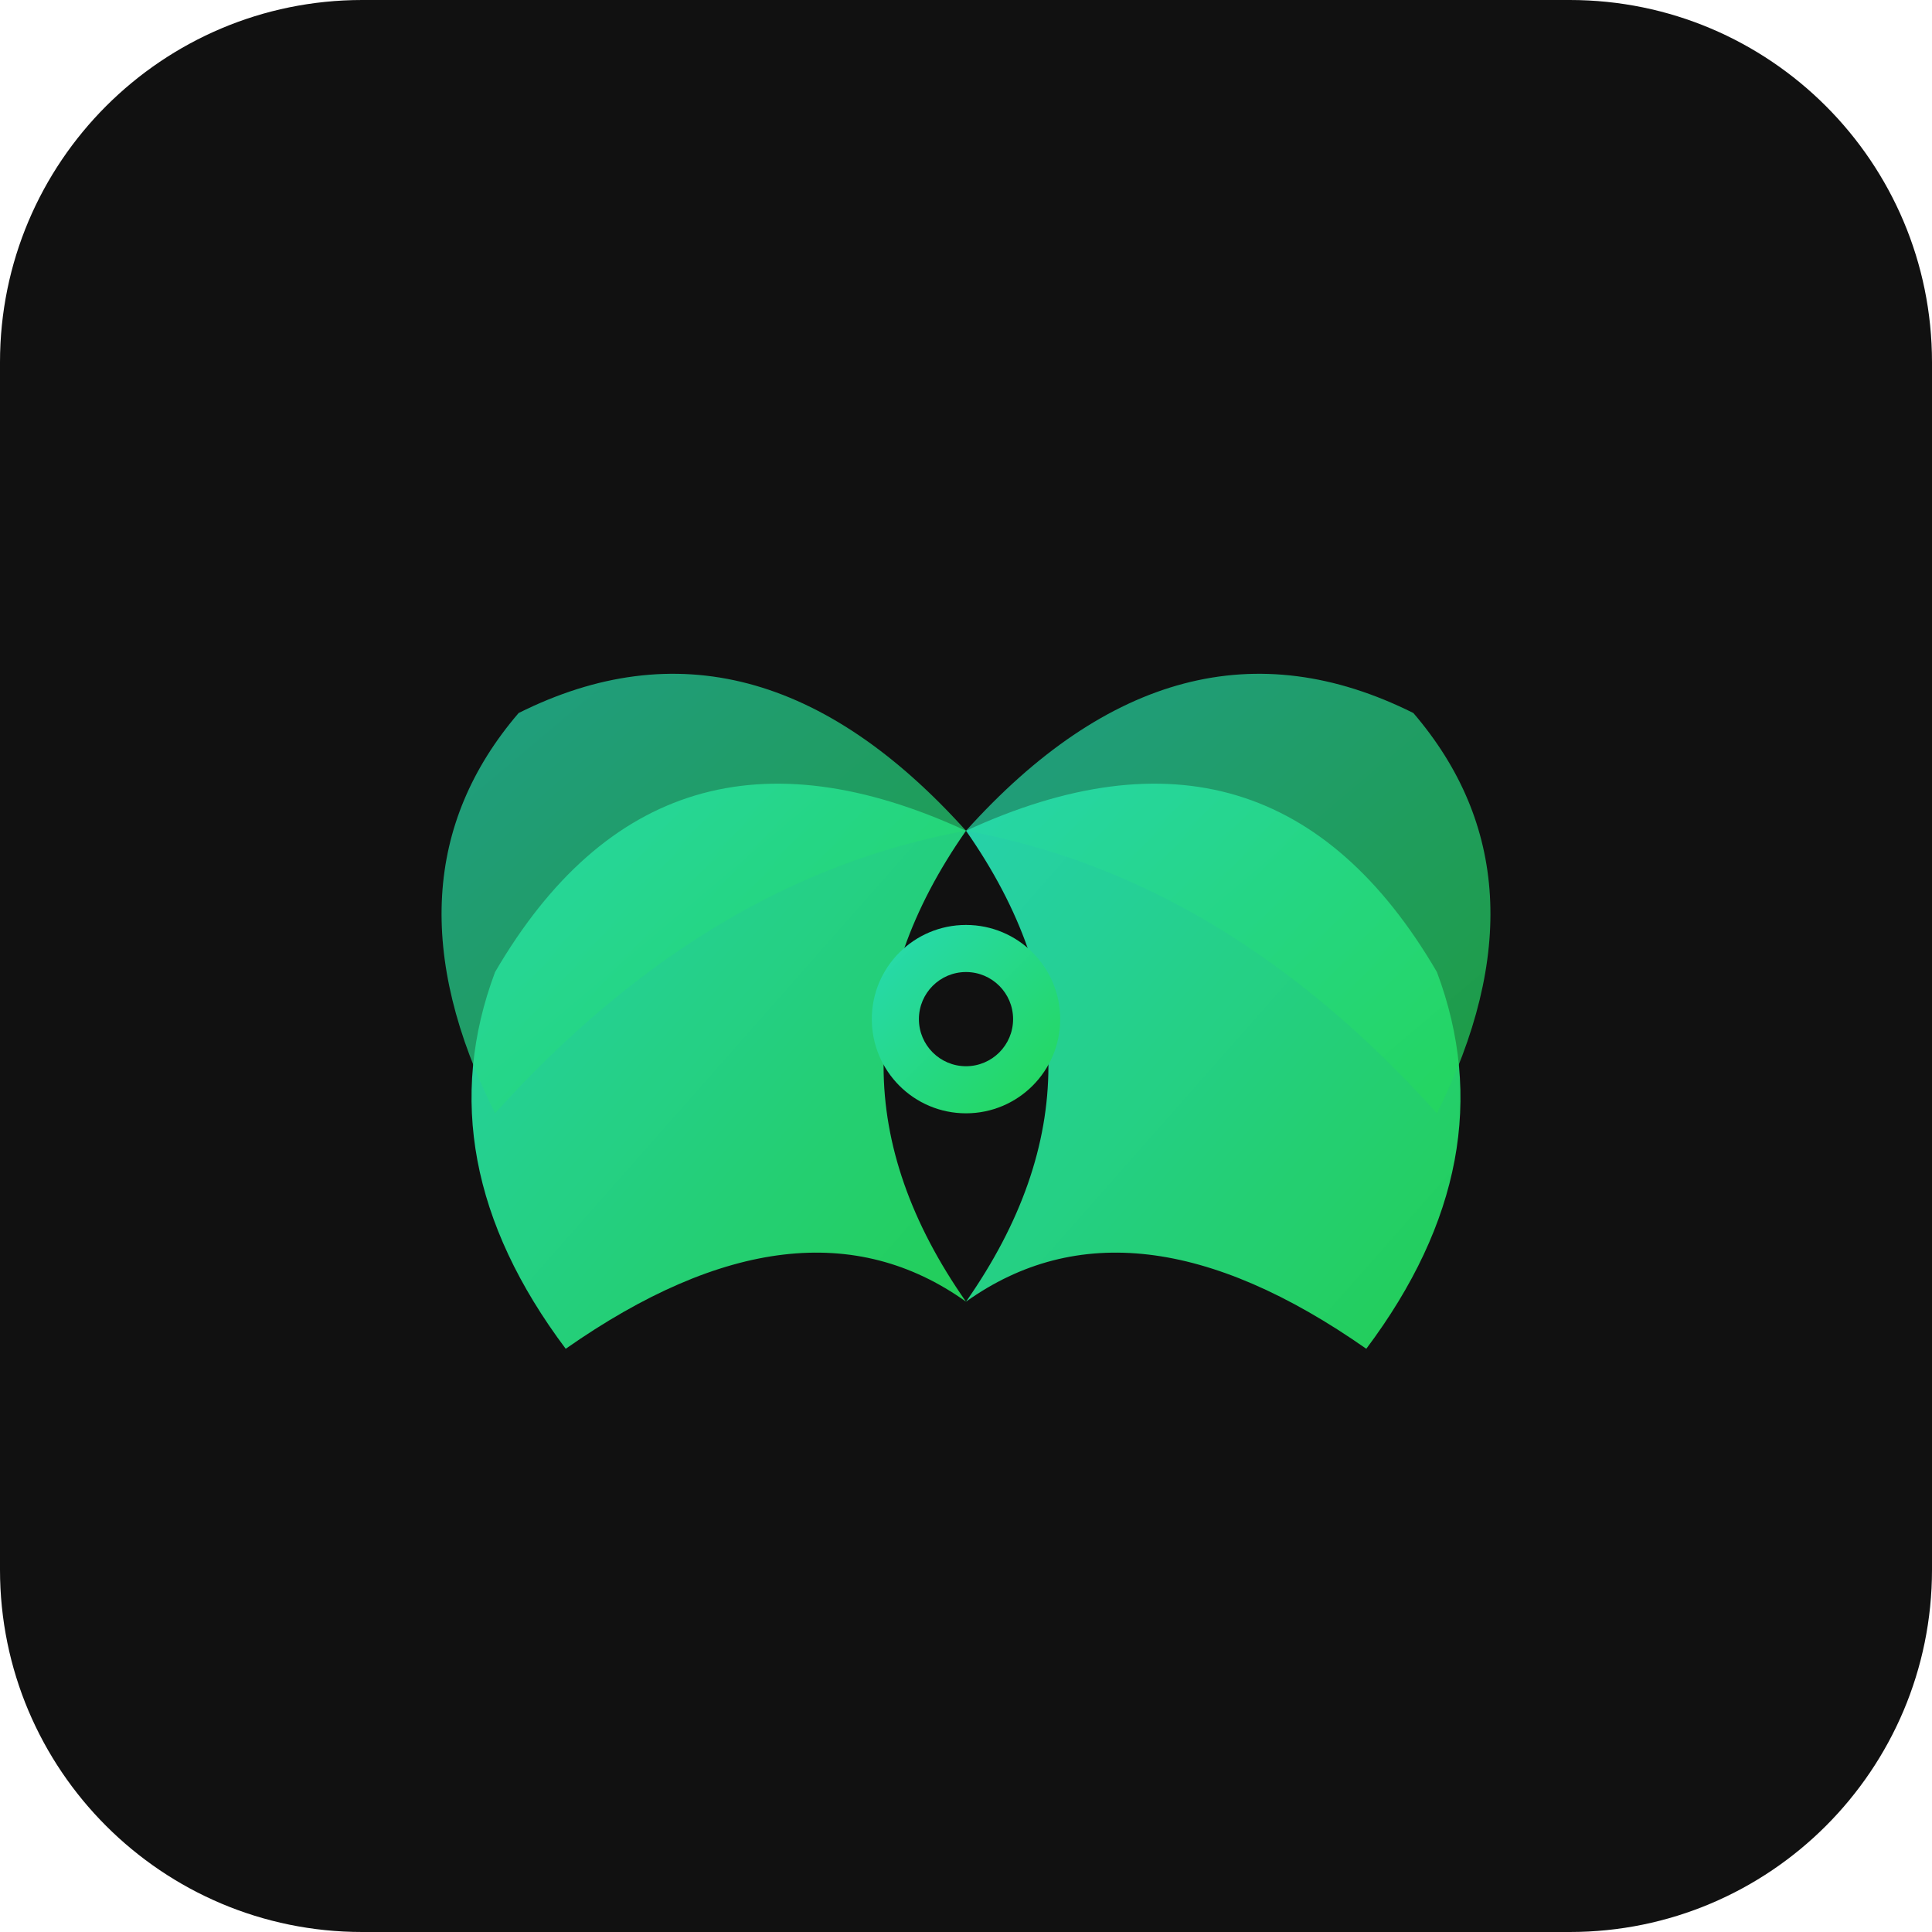
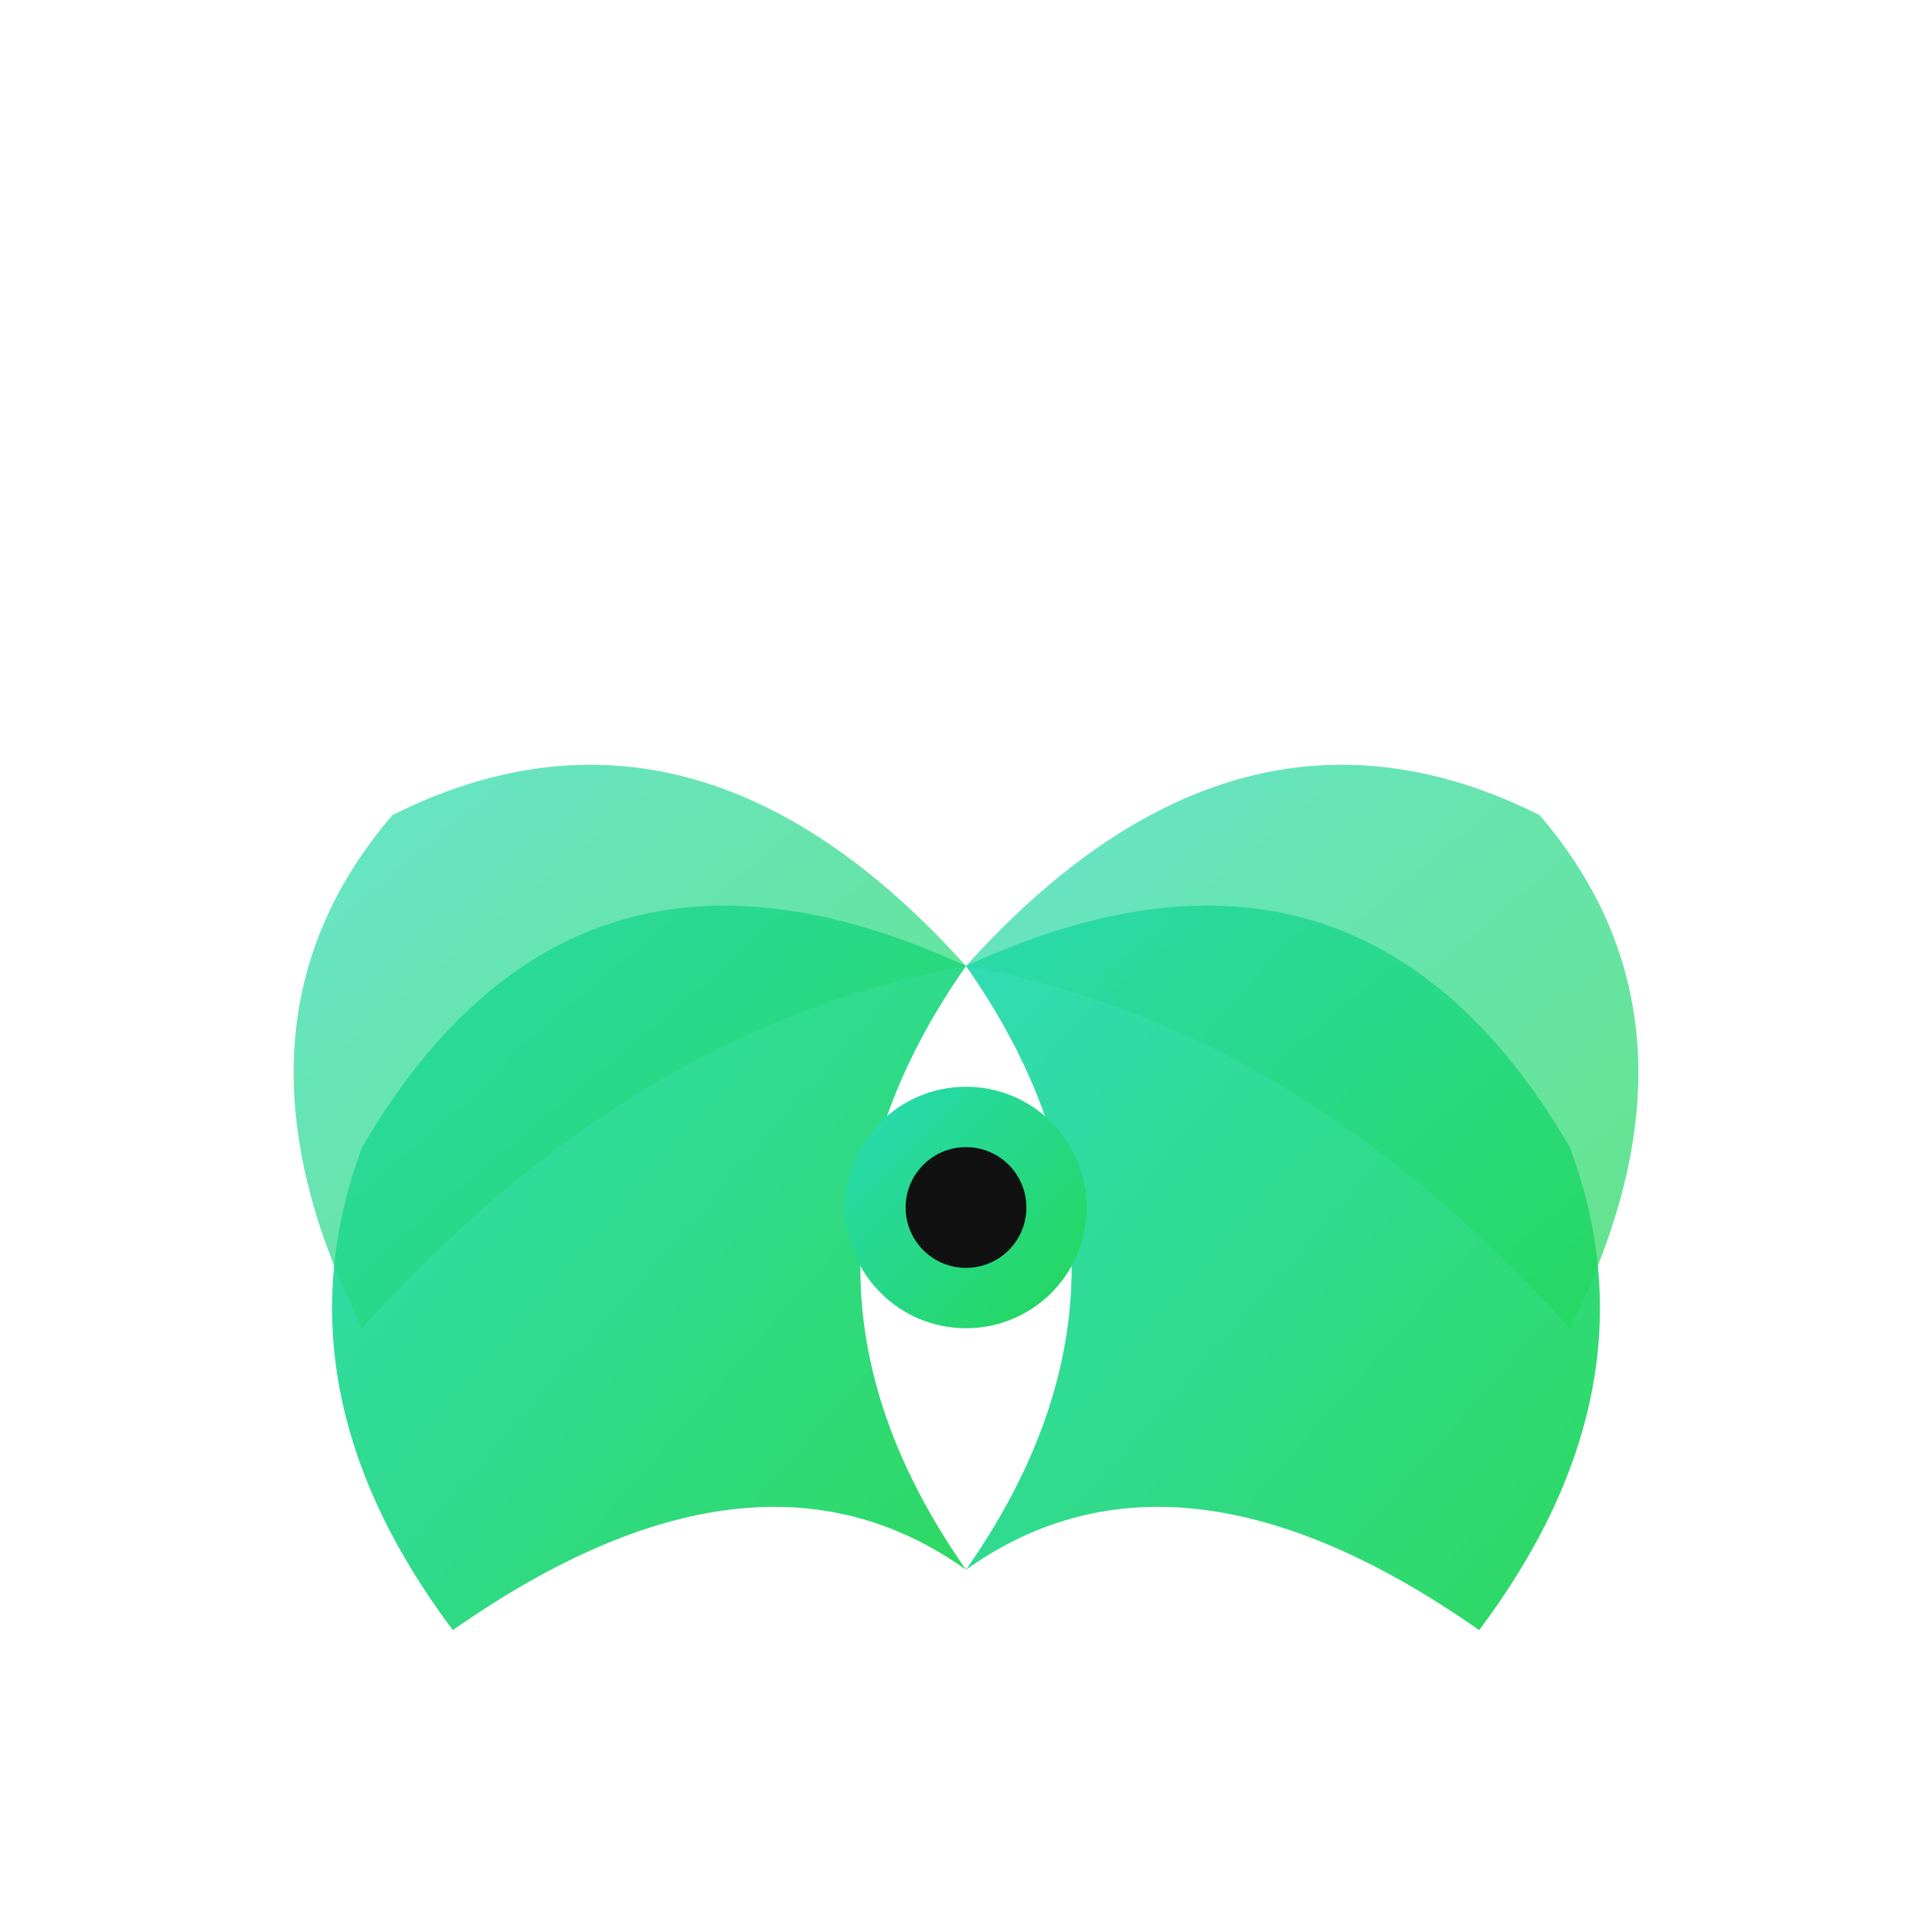
<svg xmlns="http://www.w3.org/2000/svg" viewBox="0 0 64 64" fill="none">
-   <rect width="64" height="64" rx="12" fill="#111" />
-   <g transform="translate(7.04, 2.56) scale(0.78)">
-     <defs>
-       <linearGradient id="wg" x1="0%" y1="0%" x2="100%" y2="100%">
-         <stop offset="0%" stop-color="#27dab4" />
-         <stop offset="100%" stop-color="#24d758" />
-       </linearGradient>
-     </defs>
-     <g transform="translate(7, 12)">
-       <path d="M25 20 Q12 14 5 26 Q2 34 8 42 Q18 35 25 40 Q18 30 25 20" fill="url(#wg)" opacity="0.95" />
-       <path d="M25 20 Q16 10 6 15 Q0 22 5 32 Q14 22 25 20" fill="url(#wg)" opacity="0.7" />
-       <path d="M25 20 Q38 14 45 26 Q48 34 42 42 Q32 35 25 40 Q32 30 25 20" fill="url(#wg)" opacity="0.95" />
-       <path d="M25 20 Q34 10 44 15 Q50 22 45 32 Q36 22 25 20" fill="url(#wg)" opacity="0.7" />
-       <circle cx="25" cy="28" r="4" fill="url(#wg)" />
-       <circle cx="25" cy="28" r="2" fill="#111" />
-     </g>
+   <defs>
+     <linearGradient id="wingGradient" x1="0%" y1="0%" x2="100%" y2="100%">
+       <stop offset="0%" stop-color="#27dab4" />
+       <stop offset="100%" stop-color="#24d758" />
+     </linearGradient>
+   </defs>
+   <g transform="translate(7, 12)">
+     <path d="M25 20 Q12 14 5 26 Q2 34 8 42 Q18 35 25 40 Q18 30 25 20" fill="url(#wingGradient)" opacity="0.95" />
+     <path d="M25 20 Q16 10 6 15 Q0 22 5 32 Q14 22 25 20" fill="url(#wingGradient)" opacity="0.7" />
+     <path d="M25 20 Q38 14 45 26 Q48 34 42 42 Q32 35 25 40 Q32 30 25 20" fill="url(#wingGradient)" opacity="0.95" />
+     <path d="M25 20 Q34 10 44 15 Q50 22 45 32 Q36 22 25 20" fill="url(#wingGradient)" opacity="0.7" />
+     <circle cx="25" cy="28" r="4" fill="url(#wingGradient)" />
+     <circle cx="25" cy="28" r="2" fill="#111" />
  </g>
</svg>
